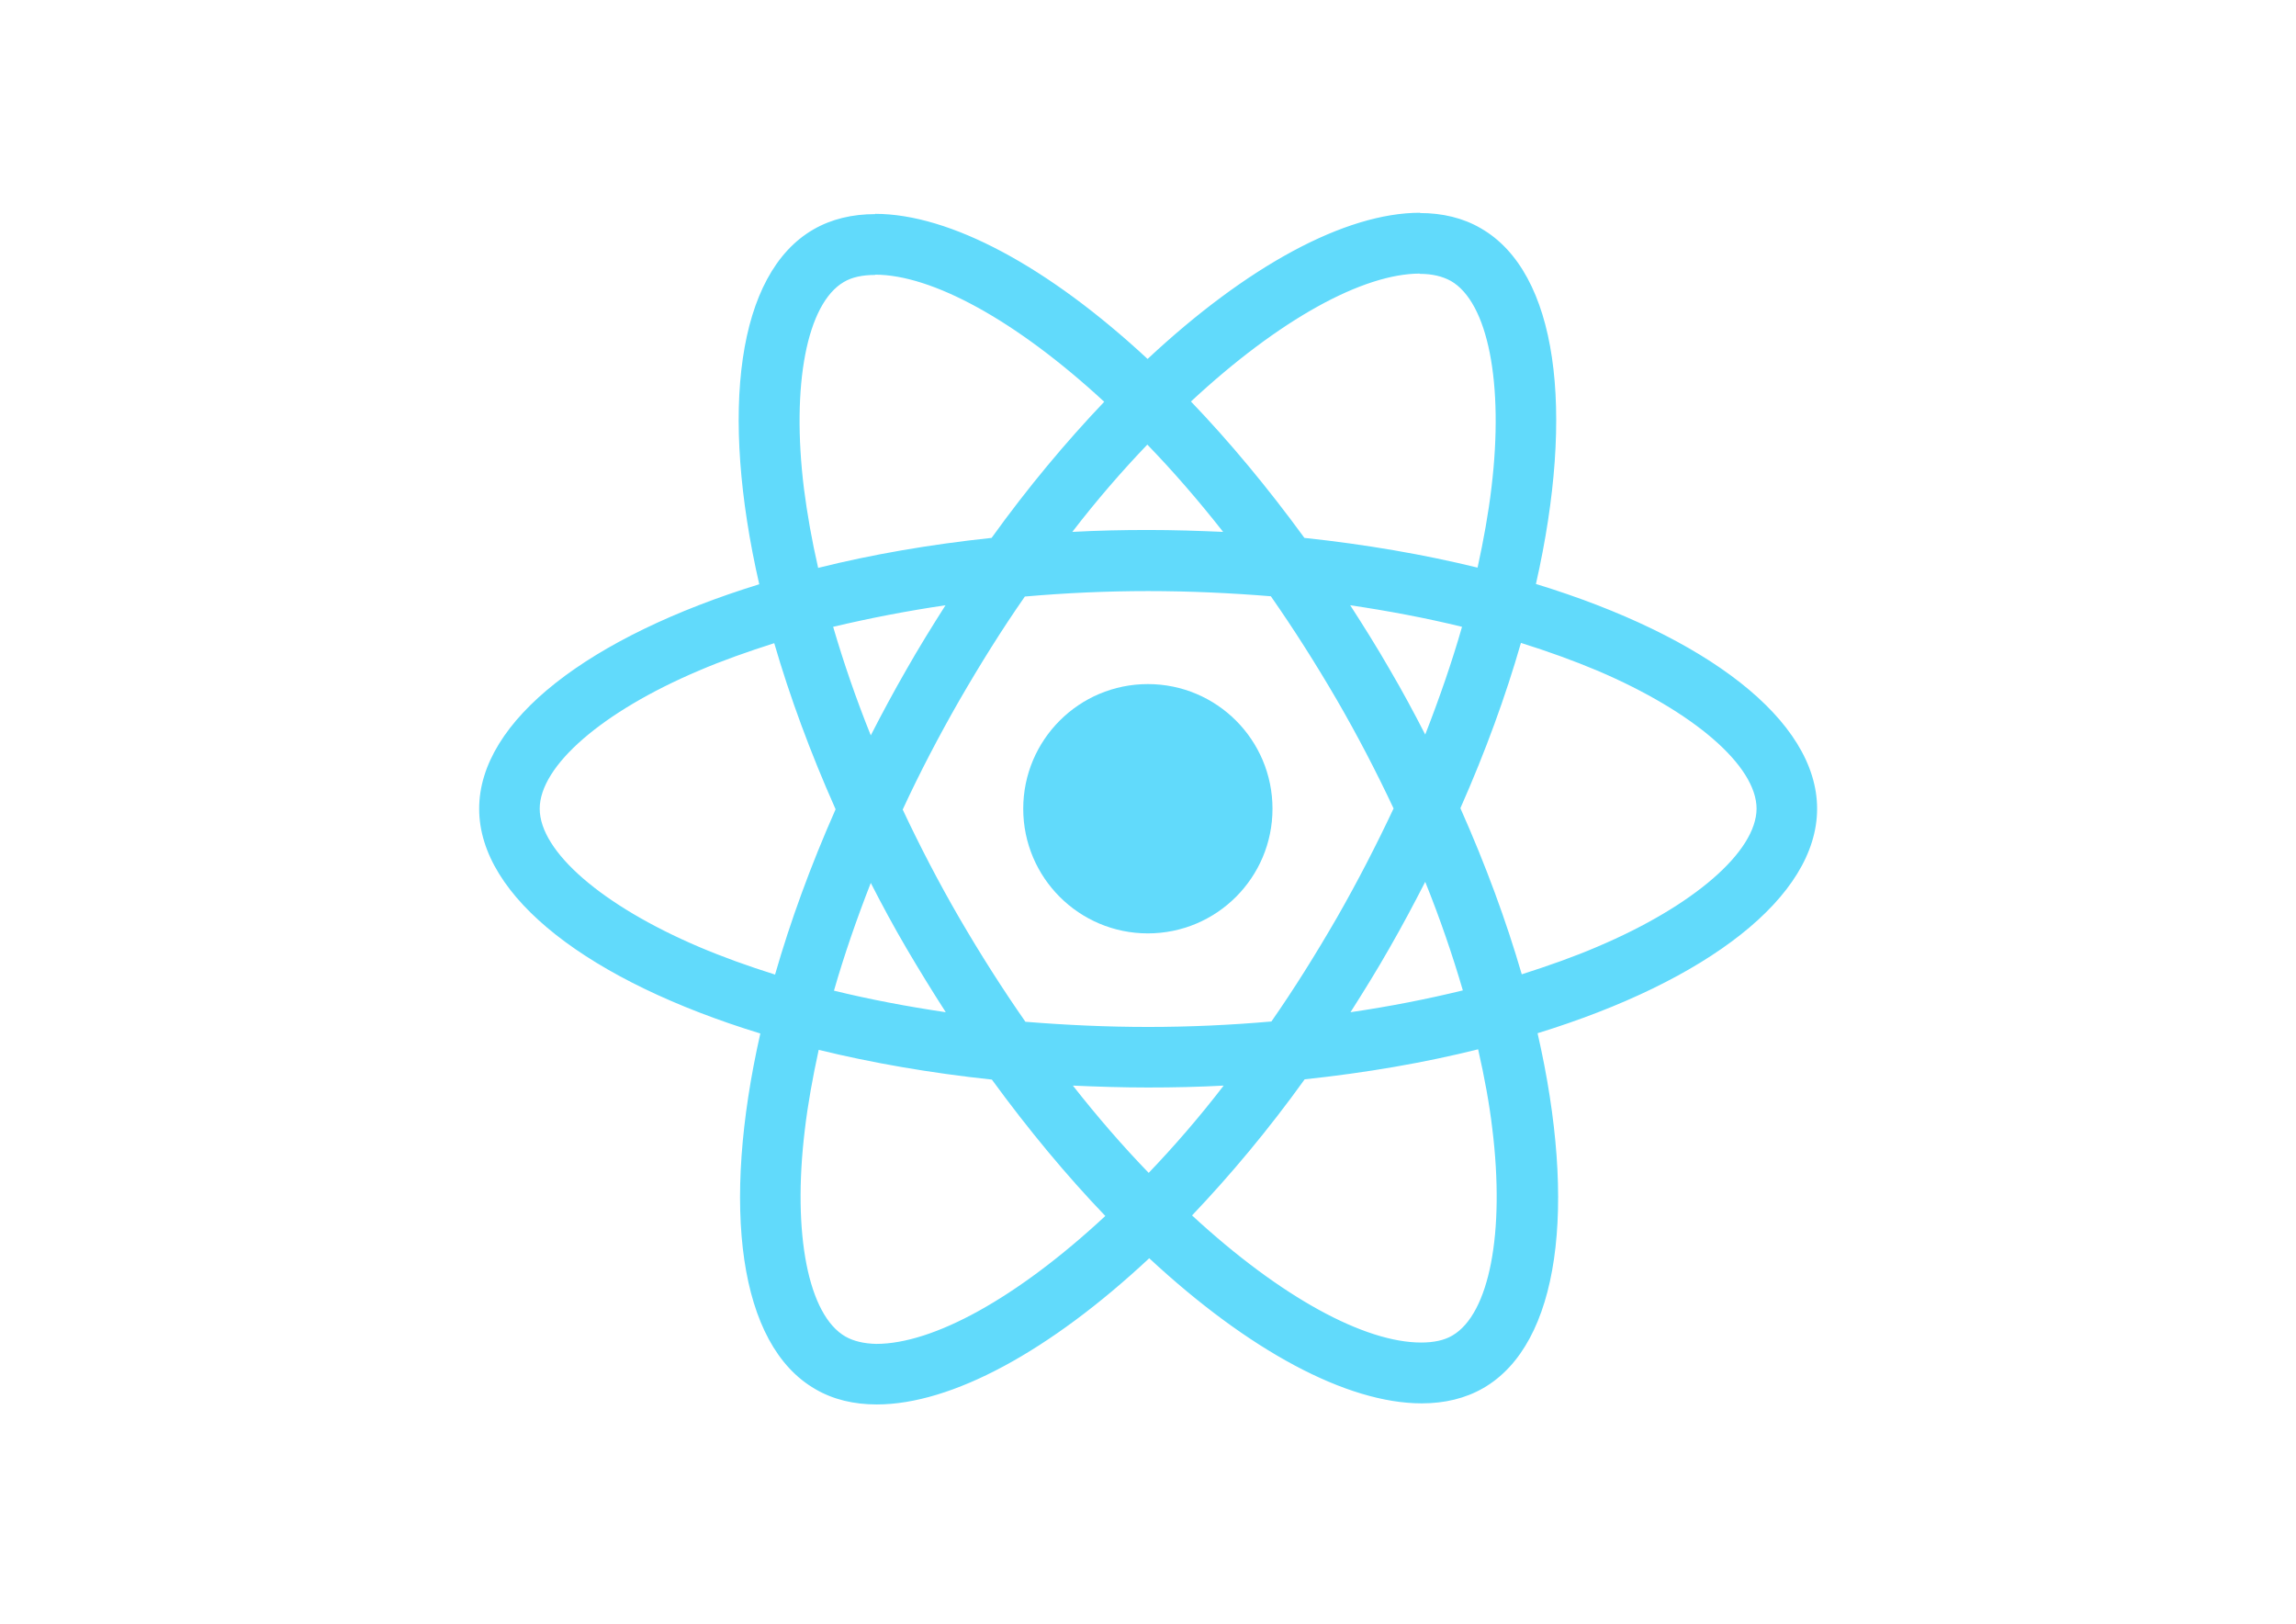
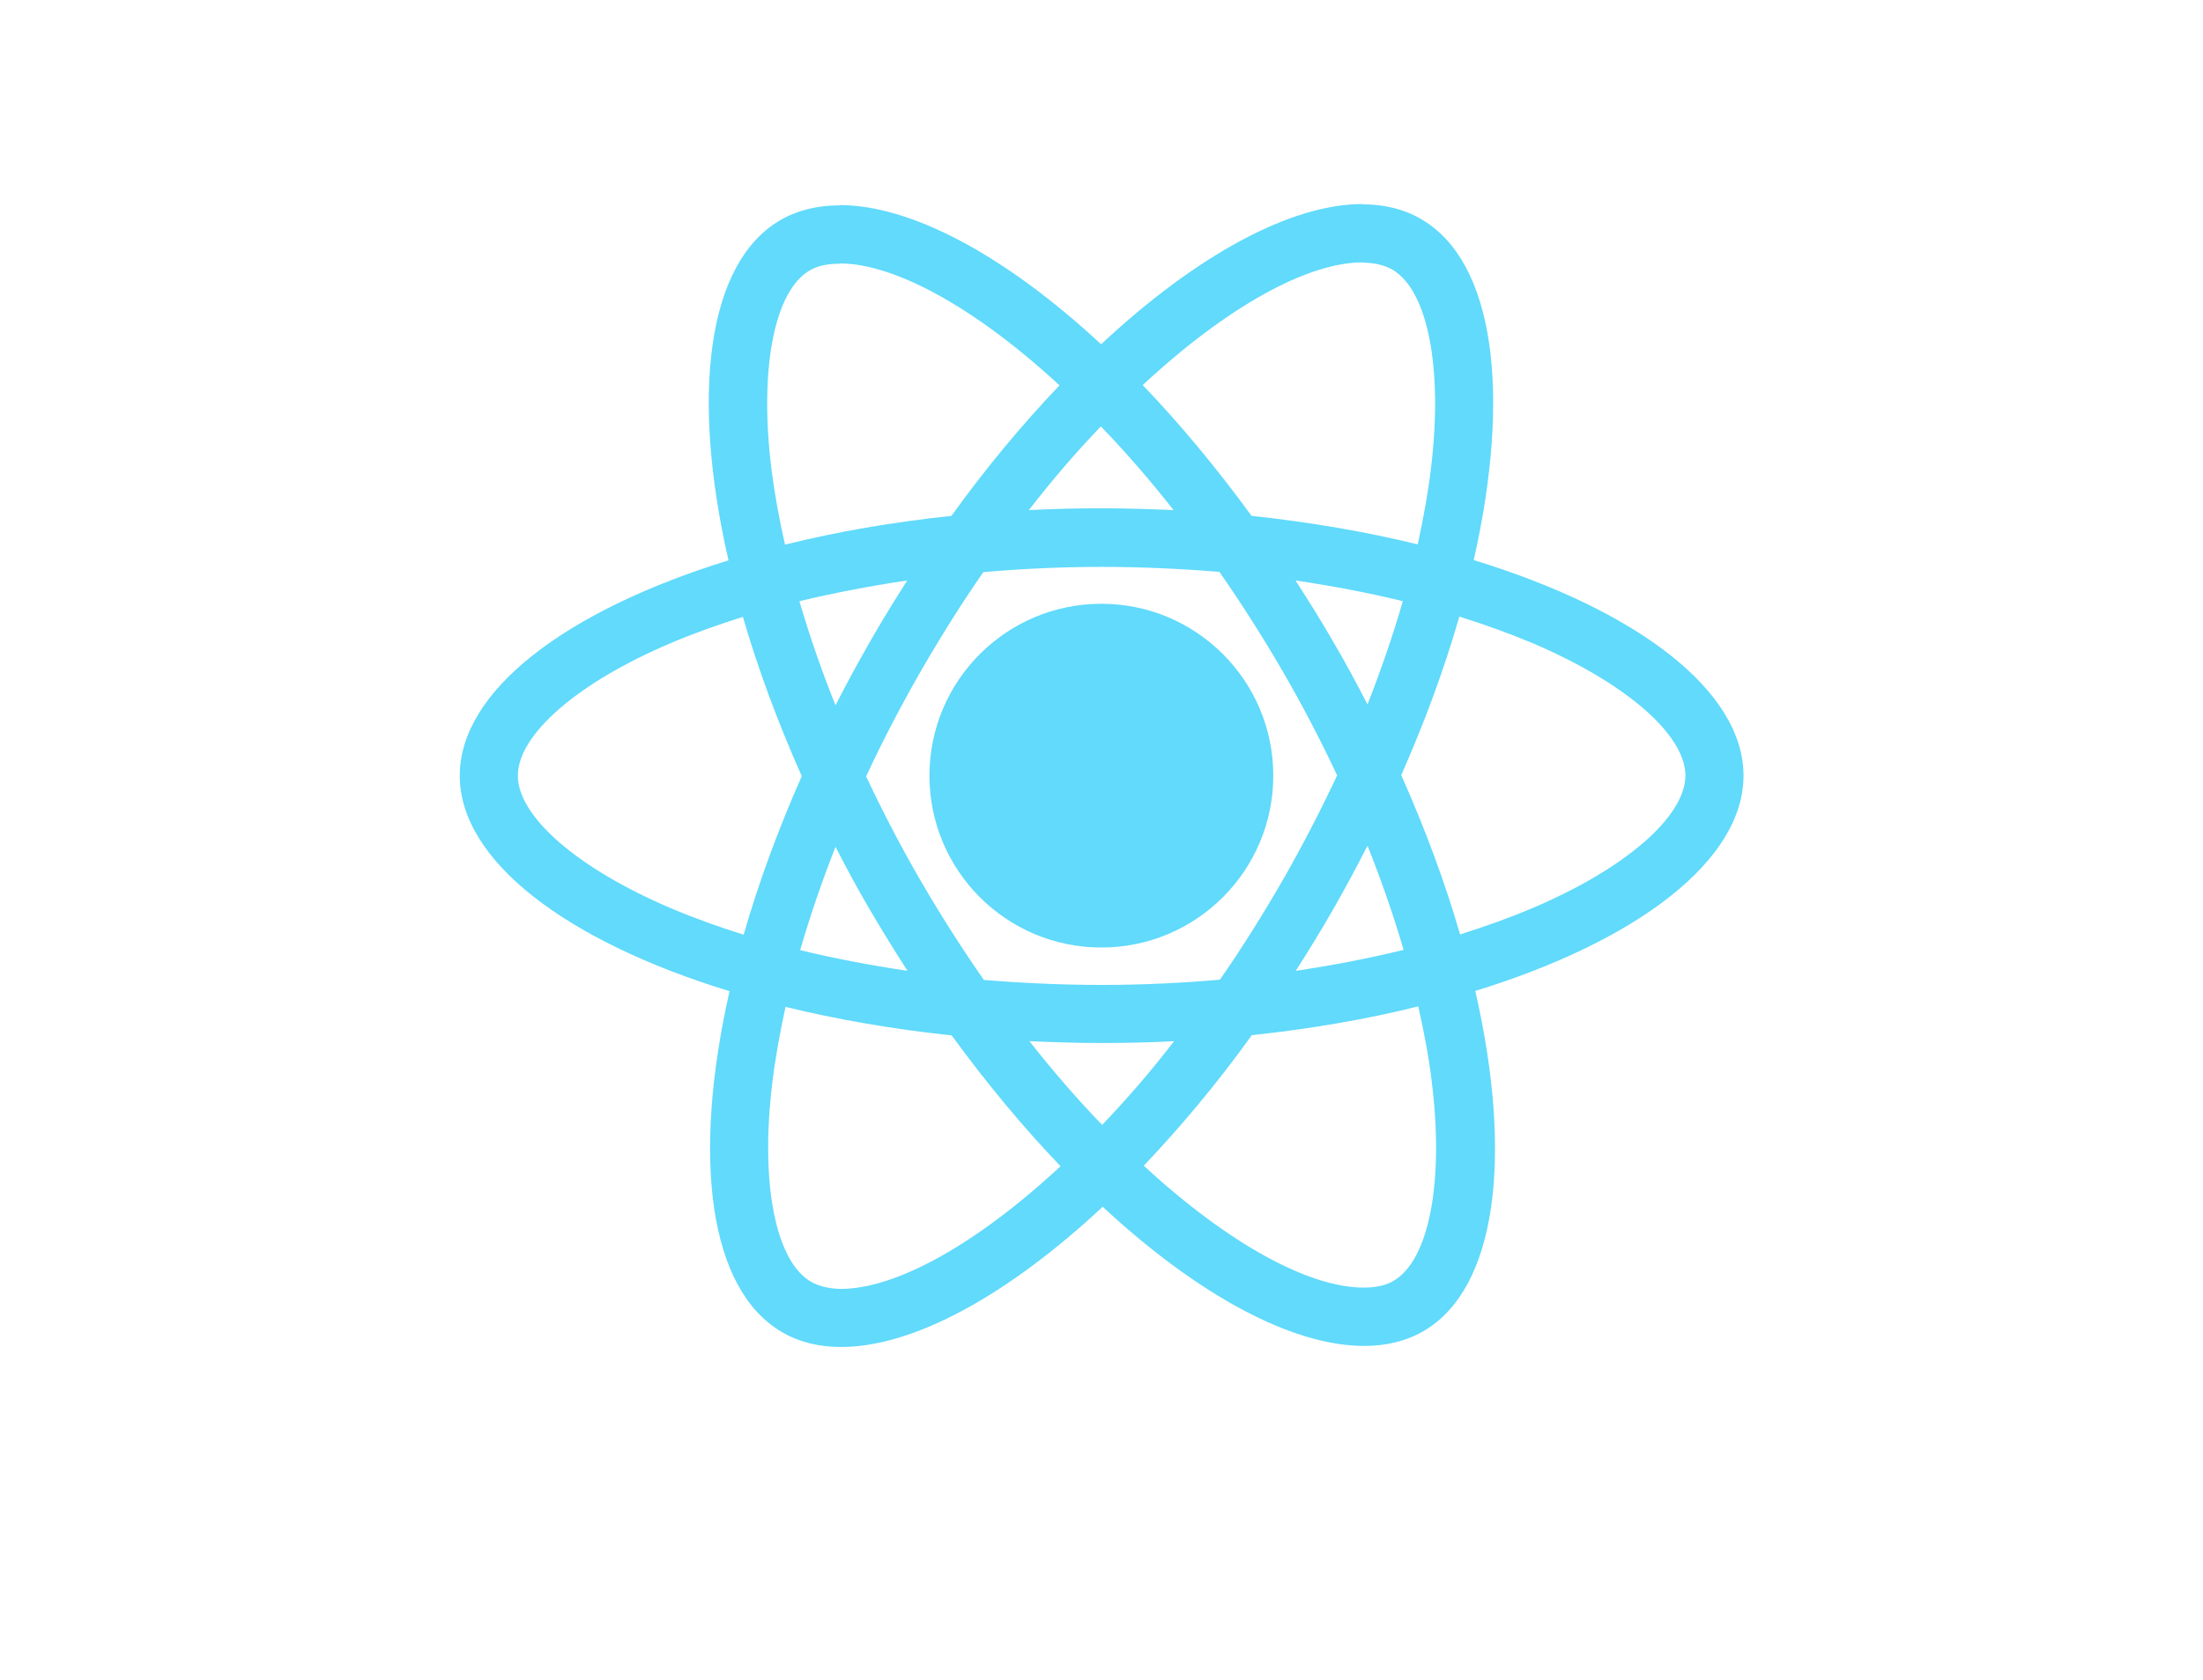
- <svg xmlns="http://www.w3.org/2000/svg" viewBox="0 0 841.9 595.3">
+ <svg xmlns="http://www.w3.org/2000/svg" viewBox="0 0 841.9 641.9">
  <g fill="#61DAFB">
    <path d="M666.3 296.5c0-32.5-40.7-63.3-103.1-82.4 14.4-63.6 8-114.2-20.2-130.4-6.5-3.8-14.1-5.6-22.4-5.6v22.3c4.6 0 8.3.9 11.4 2.6 13.6 7.8 19.5 37.5 14.9 75.7-1.1 9.4-2.9 19.3-5.1 29.4-19.6-4.8-41-8.5-63.5-10.9-13.5-18.5-27.5-35.3-41.6-50 32.6-30.3 63.2-46.9 84-46.9V78c-27.5 0-63.5 19.6-99.9 53.6-36.4-33.8-72.4-53.2-99.9-53.2v22.3c20.7 0 51.4 16.5 84 46.6-14 14.7-28 31.4-41.3 49.9-22.6 2.4-44 6.1-63.6 11-2.3-10-4-19.7-5.2-29-4.7-38.2 1.1-67.9 14.6-75.8 3-1.8 6.9-2.6 11.5-2.6V78.5c-8.4 0-16 1.8-22.6 5.6-28.1 16.2-34.4 66.7-19.9 130.1-62.2 19.2-102.7 49.9-102.7 82.3 0 32.5 40.7 63.3 103.1 82.4-14.4 63.6-8 114.2 20.2 130.4 6.5 3.8 14.1 5.6 22.5 5.6 27.5 0 63.5-19.6 99.9-53.6 36.4 33.8 72.4 53.2 99.9 53.2 8.4 0 16-1.8 22.6-5.6 28.1-16.2 34.4-66.7 19.9-130.1 62-19.1 102.5-49.9 102.5-82.3zm-130.2-66.7c-3.7 12.9-8.3 26.2-13.5 39.5-4.1-8-8.4-16-13.1-24-4.6-8-9.5-15.8-14.4-23.4 14.2 2.1 27.9 4.7 41 7.9zm-45.8 106.5c-7.8 13.5-15.8 26.3-24.1 38.2-14.9 1.3-30 2-45.2 2-15.1 0-30.2-.7-45-1.9-8.3-11.9-16.4-24.6-24.2-38-7.6-13.1-14.5-26.4-20.8-39.8 6.2-13.4 13.2-26.8 20.7-39.9 7.8-13.5 15.8-26.3 24.1-38.2 14.9-1.3 30-2 45.2-2 15.1 0 30.2.7 45 1.9 8.3 11.9 16.4 24.6 24.2 38 7.6 13.1 14.5 26.4 20.8 39.8-6.3 13.4-13.2 26.8-20.7 39.9zm32.3-13c5.4 13.4 10 26.8 13.8 39.8-13.1 3.2-26.9 5.9-41.2 8 4.9-7.7 9.8-15.6 14.4-23.7 4.6-8 8.9-16.1 13-24.1zM421.2 430c-9.3-9.6-18.6-20.3-27.8-32 9 .4 18.2.7 27.5.7 9.4 0 18.7-.2 27.8-.7-9 11.7-18.3 22.4-27.5 32zm-74.4-58.9c-14.2-2.1-27.9-4.7-41-7.9 3.7-12.9 8.3-26.2 13.5-39.5 4.1 8 8.4 16 13.1 24 4.7 8 9.5 15.8 14.4 23.4zM420.7 163c9.3 9.6 18.6 20.3 27.8 32-9-.4-18.2-.7-27.5-.7-9.4 0-18.7.2-27.8.7 9-11.7 18.3-22.4 27.5-32zm-74 58.9c-4.9 7.7-9.8 15.6-14.4 23.7-4.6 8-8.9 16-13 24-5.4-13.4-10-26.8-13.8-39.8 13.1-3.1 26.9-5.8 41.2-7.9zm-90.5 125.2c-35.4-15.1-58.3-34.9-58.3-50.6 0-15.7 22.9-35.6 58.3-50.6 8.6-3.7 18-7 27.7-10.1 5.7 19.6 13.2 40 22.5 60.9-9.2 20.8-16.6 41.1-22.2 60.6-9.9-3.1-19.3-6.5-28-10.2zM310 490c-13.6-7.8-19.5-37.5-14.9-75.7 1.1-9.4 2.9-19.3 5.1-29.4 19.6 4.8 41 8.5 63.5 10.9 13.5 18.5 27.5 35.3 41.6 50-32.6 30.3-63.2 46.9-84 46.9-4.5-.1-8.3-1-11.3-2.7zm237.2-76.2c4.7 38.2-1.1 67.9-14.6 75.8-3 1.8-6.9 2.6-11.5 2.6-20.7 0-51.4-16.5-84-46.6 14-14.7 28-31.4 41.3-49.9 22.6-2.4 44-6.1 63.6-11 2.3 10.1 4.1 19.8 5.2 29.1zm38.5-66.7c-8.6 3.7-18 7-27.7 10.1-5.7-19.6-13.2-40-22.5-60.9 9.2-20.8 16.6-41.1 22.2-60.6 9.9 3.1 19.3 6.5 28.1 10.2 35.4 15.1 58.3 34.9 58.3 50.6-.1 15.7-23 35.6-58.4 50.6zM320.8 78.4z" />
-     <circle cx="420.9" cy="296.5" r="45.7" />
+     <circle cx="420.9" cy="296.5" r="65.7" />
    <path d="M520.5 78.1z" />
  </g>
</svg>
